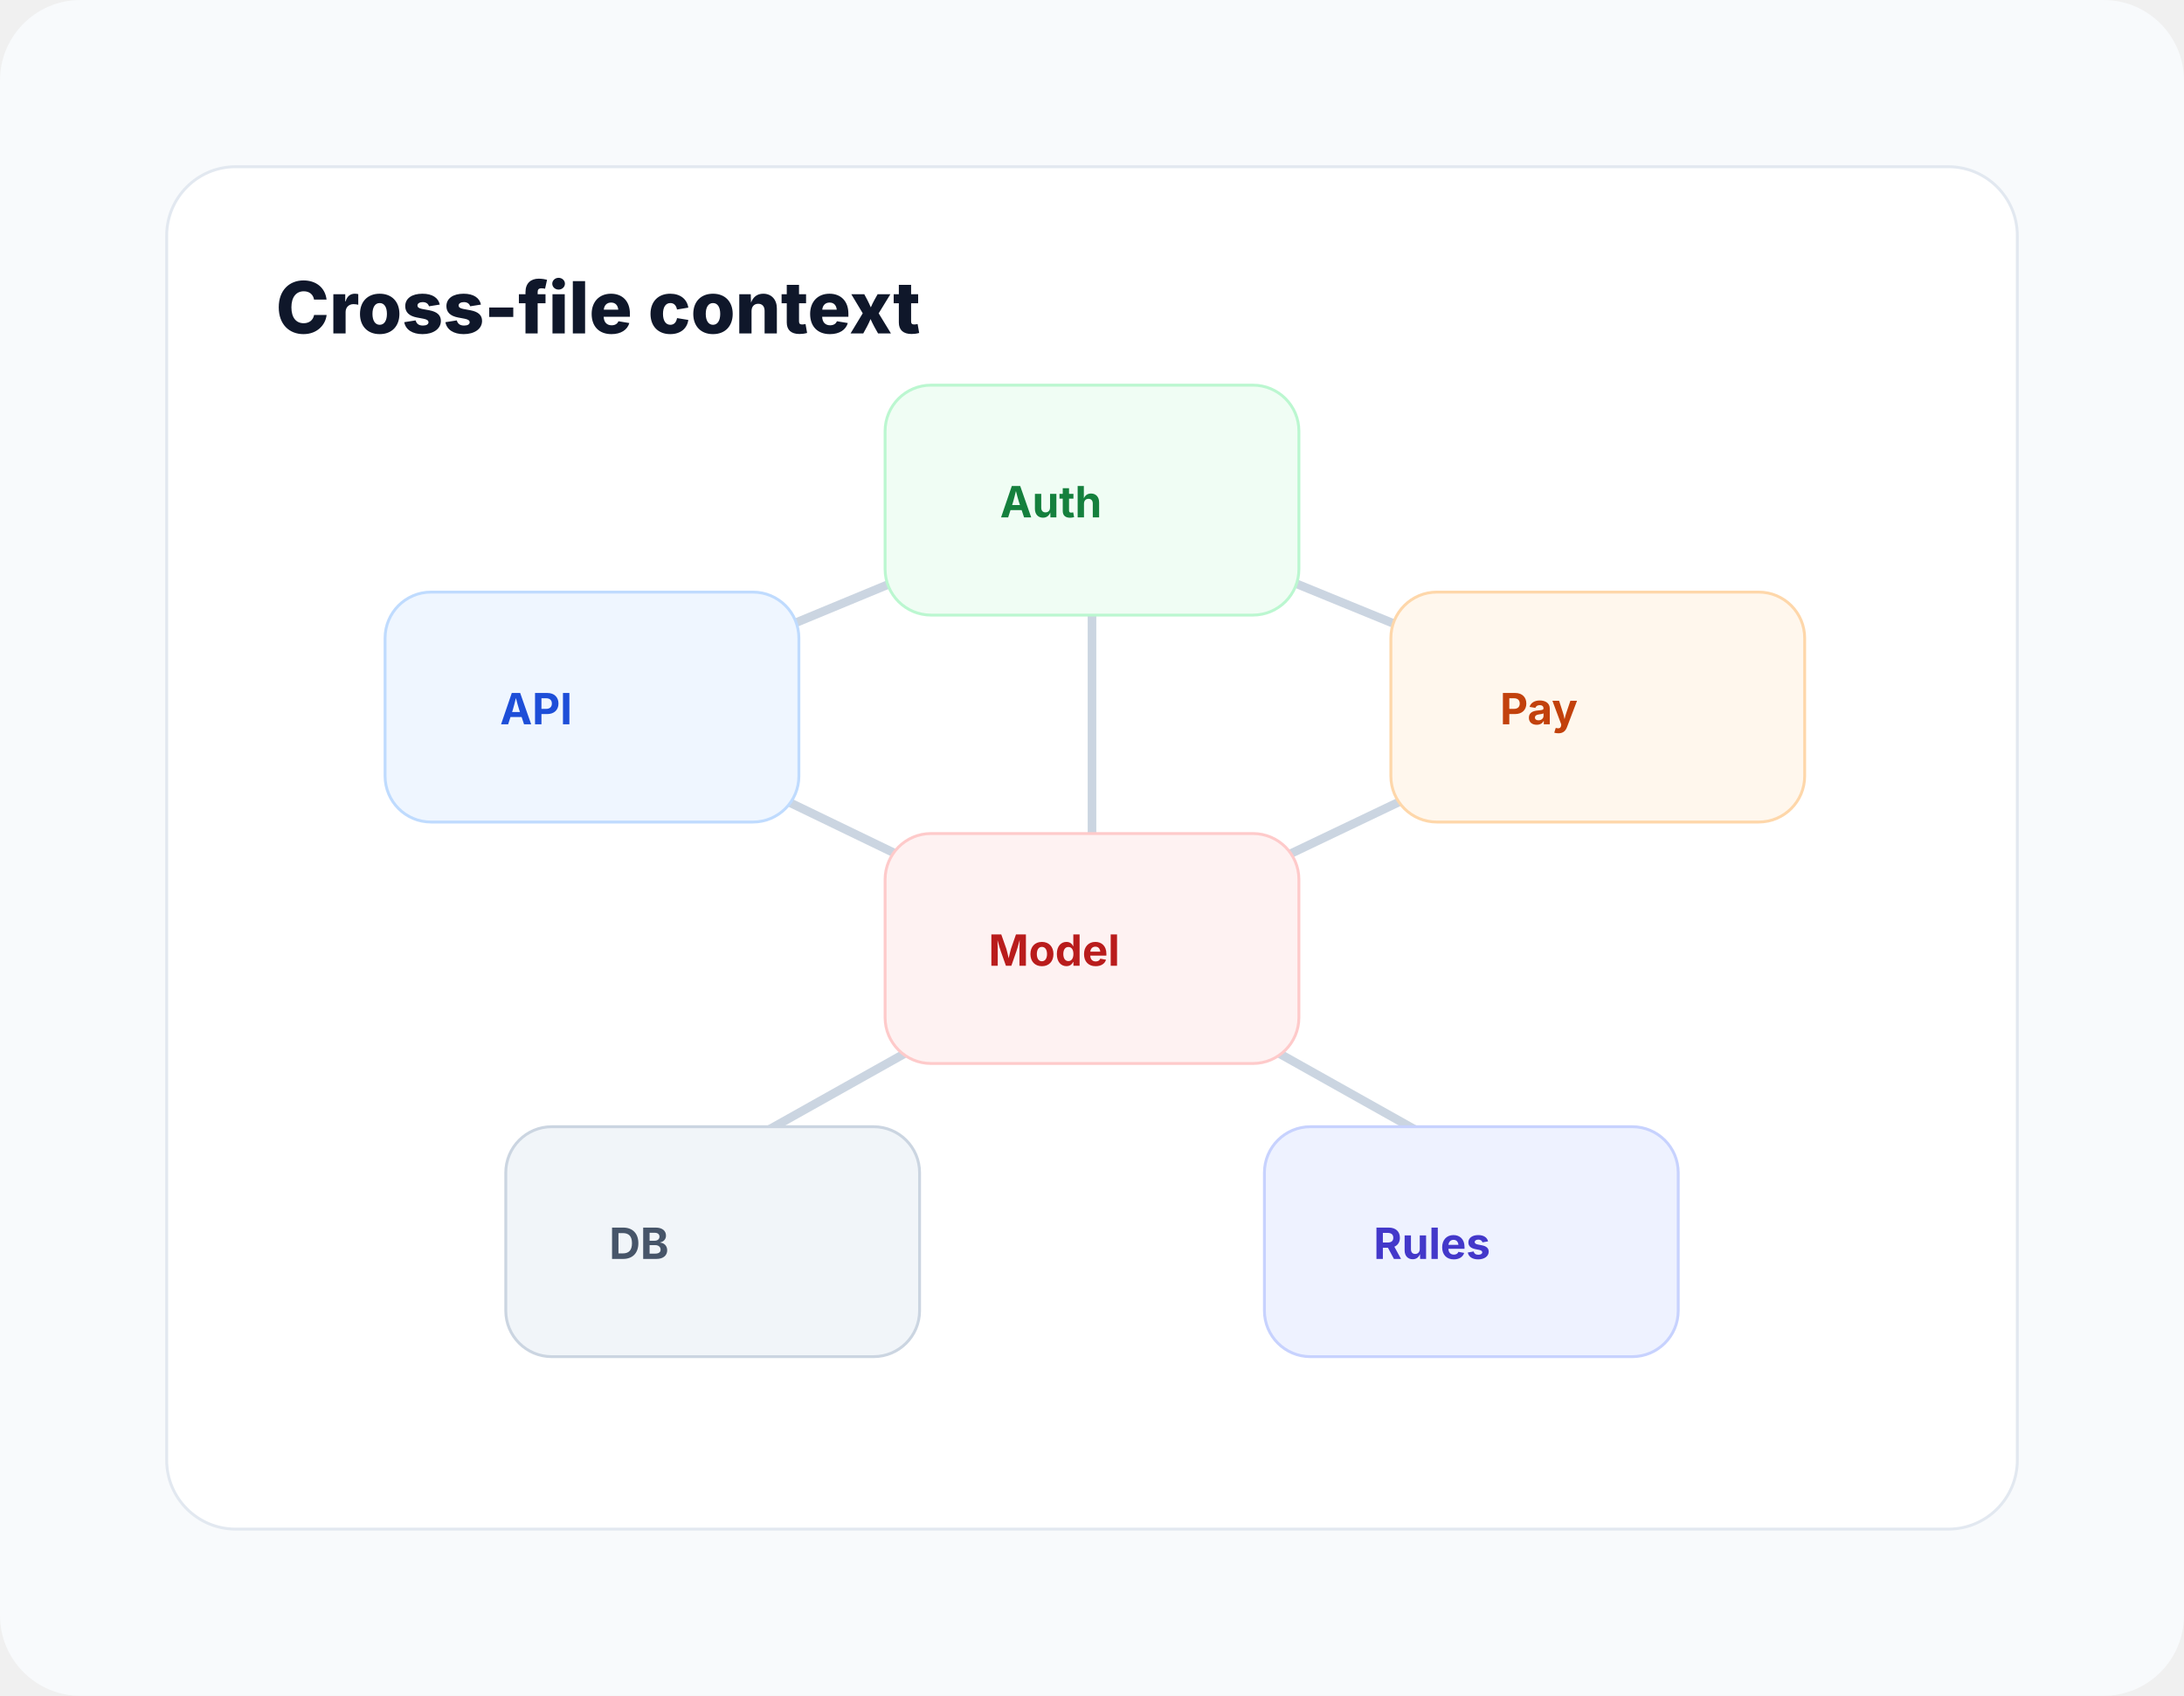
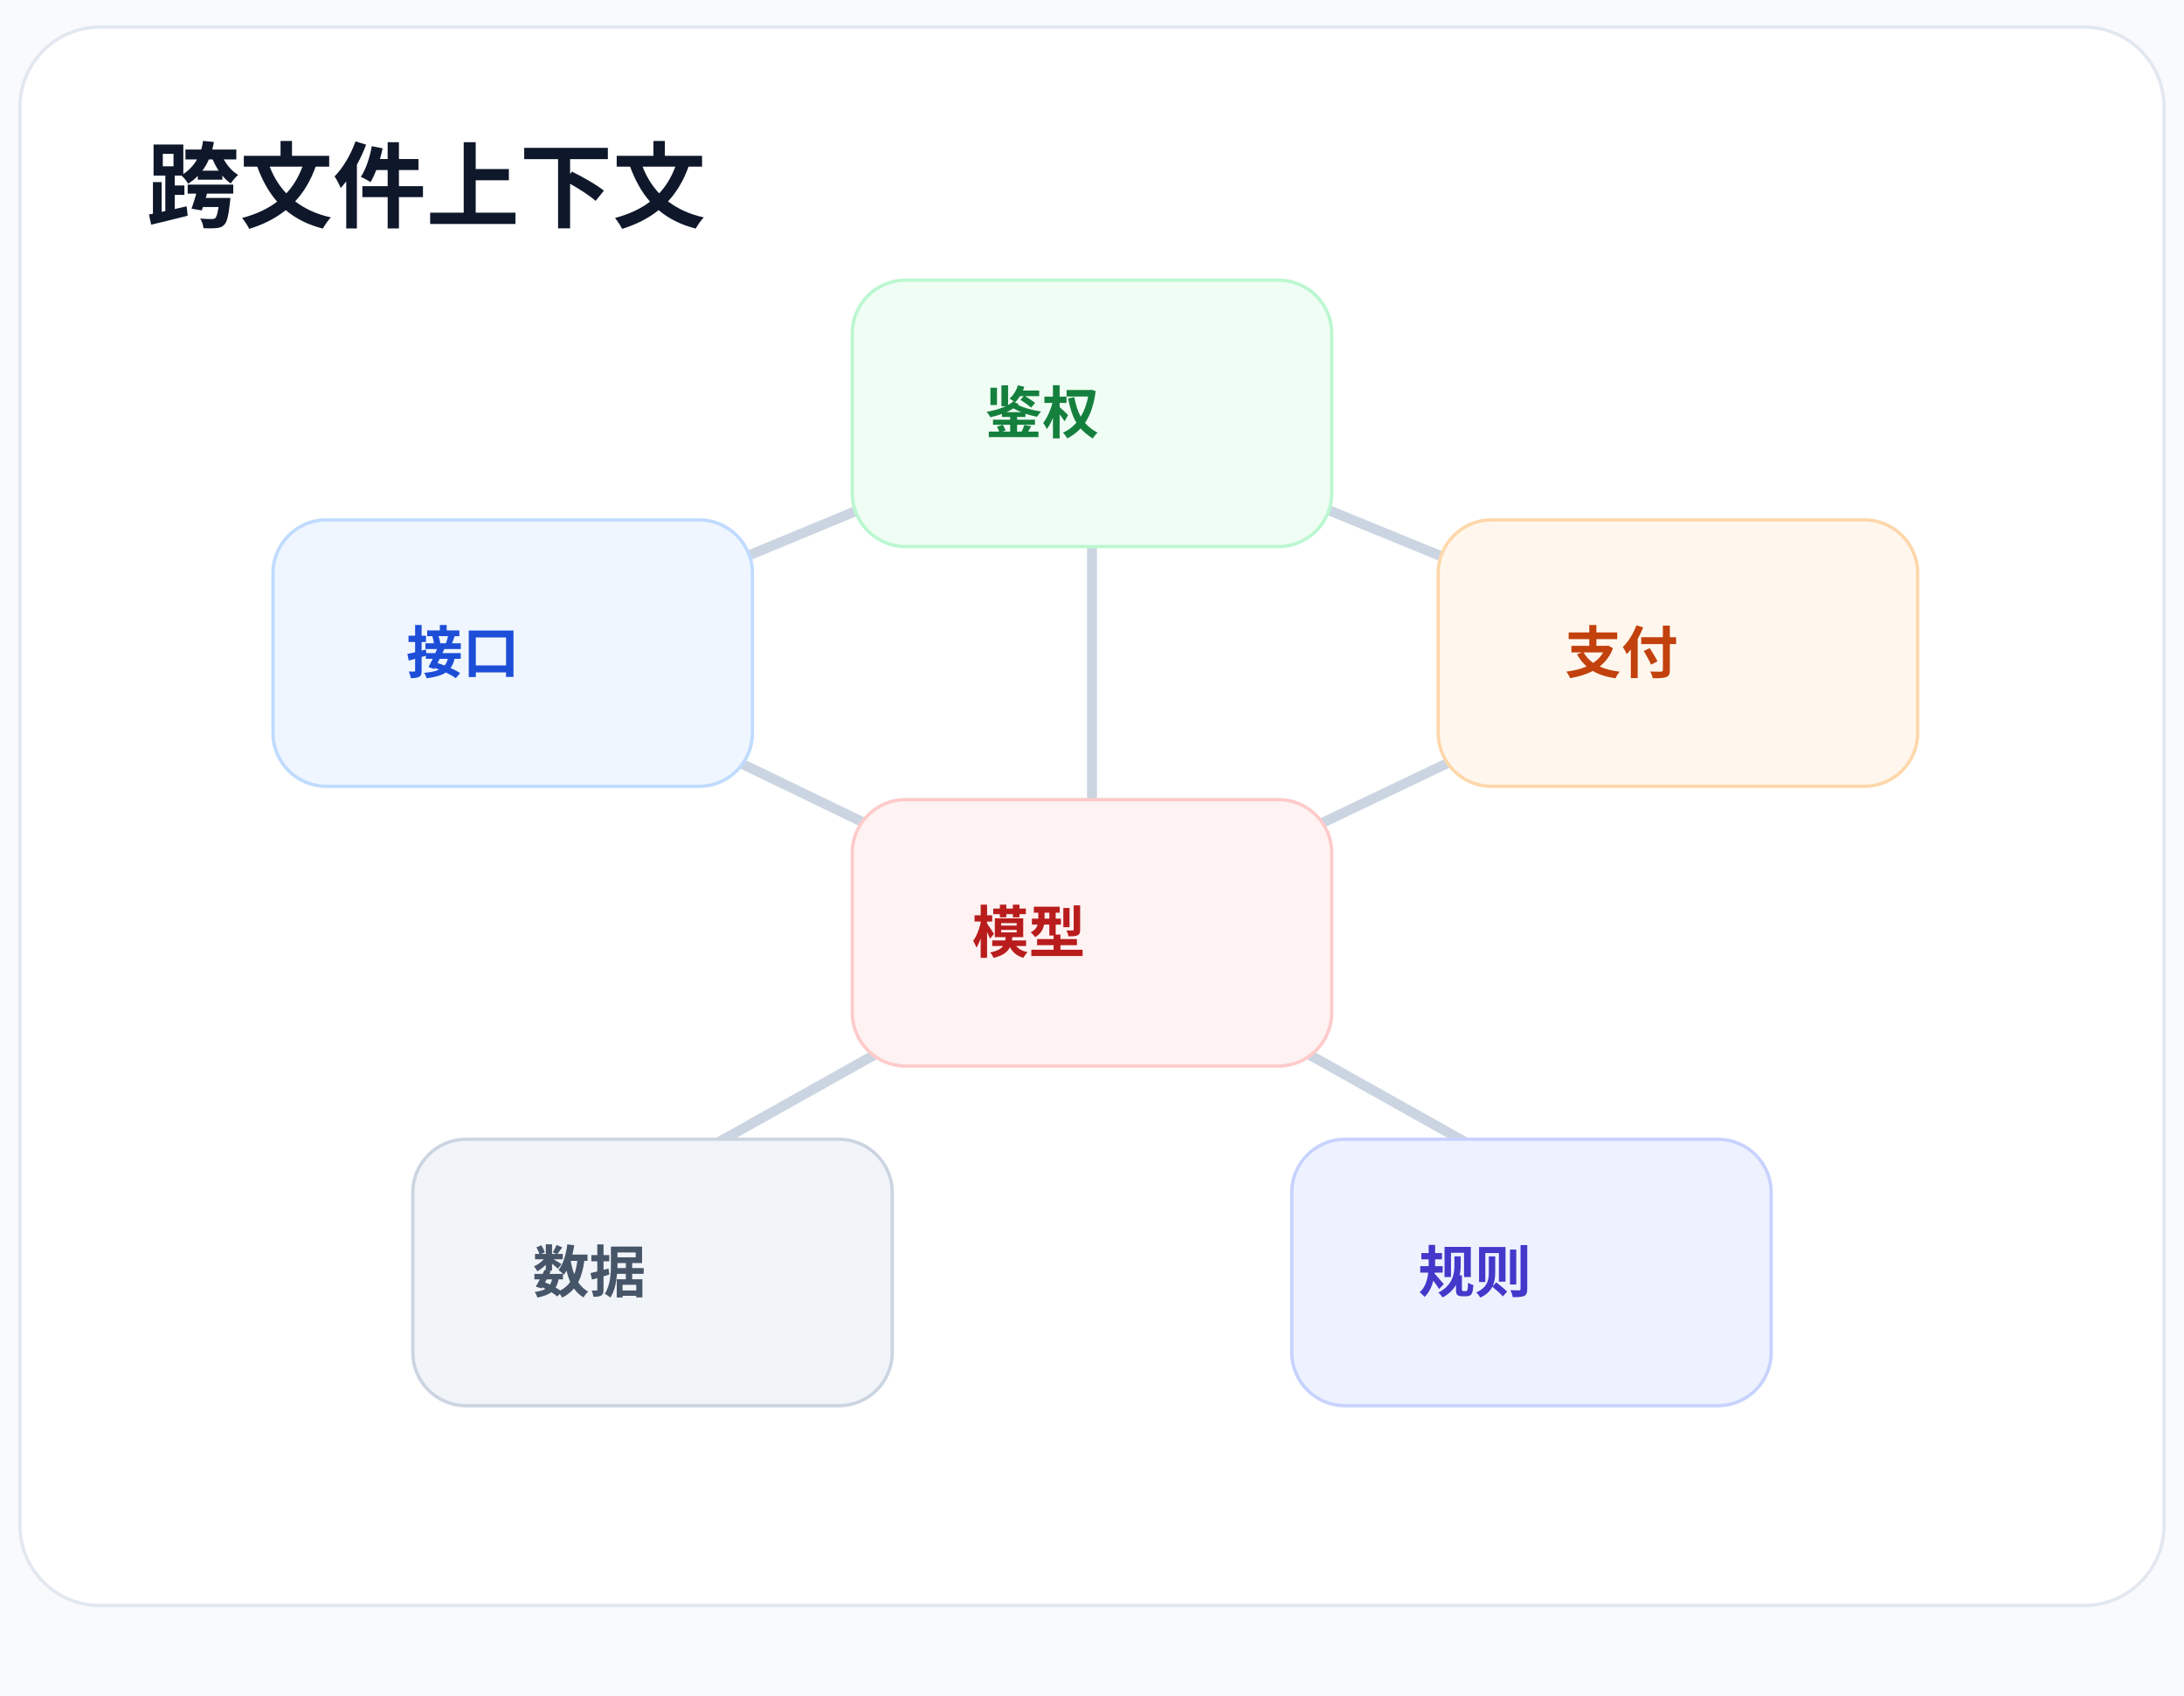
- <svg xmlns="http://www.w3.org/2000/svg" width="760" height="590" viewBox="0 0 760 590" fill="none" role="img" aria-labelledby="title desc">
+ <svg xmlns="http://www.w3.org/2000/svg" width="760" height="590" viewBox="52 50 656 509" fill="none" role="img" aria-labelledby="title desc">
  <rect width="760" height="590" rx="28" fill="#F8FAFC" />
  <rect x="58" y="58" width="644" height="474" rx="24" fill="white" stroke="#E2E8F0" />
-   <text x="96" y="116" fill="#0F172A" font-family="Inter, Arial, sans-serif" font-size="25" font-weight="800">Cross-file context</text>
+   <text x="96" y="116" fill="#0F172A" font-family="Microsoft YaHei, Noto Sans SC, Arial, sans-serif" font-size="28" font-weight="800">跨文件上下文</text>
  <g stroke="#CBD5E1" stroke-width="3">
    <path d="M206 246L380 174L556 246" />
    <path d="M206 246L380 330L556 246" />
    <path d="M380 174V330" />
    <path d="M248 404L380 330L512 404" />
  </g>
-   <g font-family="Inter, Arial, sans-serif" font-weight="700" font-size="15">
+   <g font-family="Microsoft YaHei, Noto Sans SC, Arial, sans-serif" font-weight="700" font-size="17">
    <rect x="134" y="206" width="144" height="80" rx="16" fill="#EFF6FF" stroke="#BFDBFE" />
-     <text x="174" y="252" fill="#1D4ED8">API</text>
+     <text x="174" y="252" fill="#1D4ED8">接口</text>
    <rect x="308" y="134" width="144" height="80" rx="16" fill="#F0FDF4" stroke="#BBF7D0" />
-     <text x="348" y="180" fill="#15803D">Auth</text>
+     <text x="348" y="180" fill="#15803D">鉴权</text>
    <rect x="484" y="206" width="144" height="80" rx="16" fill="#FFF7ED" stroke="#FED7AA" />
-     <text x="522" y="252" fill="#C2410C">Pay</text>
+     <text x="522" y="252" fill="#C2410C">支付</text>
    <rect x="308" y="290" width="144" height="80" rx="16" fill="#FEF2F2" stroke="#FECACA" />
-     <text x="344" y="336" fill="#B91C1C">Model</text>
+     <text x="344" y="336" fill="#B91C1C">模型</text>
    <rect x="176" y="392" width="144" height="80" rx="16" fill="#F1F5F9" stroke="#CBD5E1" />
-     <text x="212" y="438" fill="#475569">DB</text>
+     <text x="212" y="438" fill="#475569">数据</text>
    <rect x="440" y="392" width="144" height="80" rx="16" fill="#EEF2FF" stroke="#C7D2FE" />
-     <text x="478" y="438" fill="#4338CA">Rules</text>
+     <text x="478" y="438" fill="#4338CA">规则</text>
  </g>
</svg>
